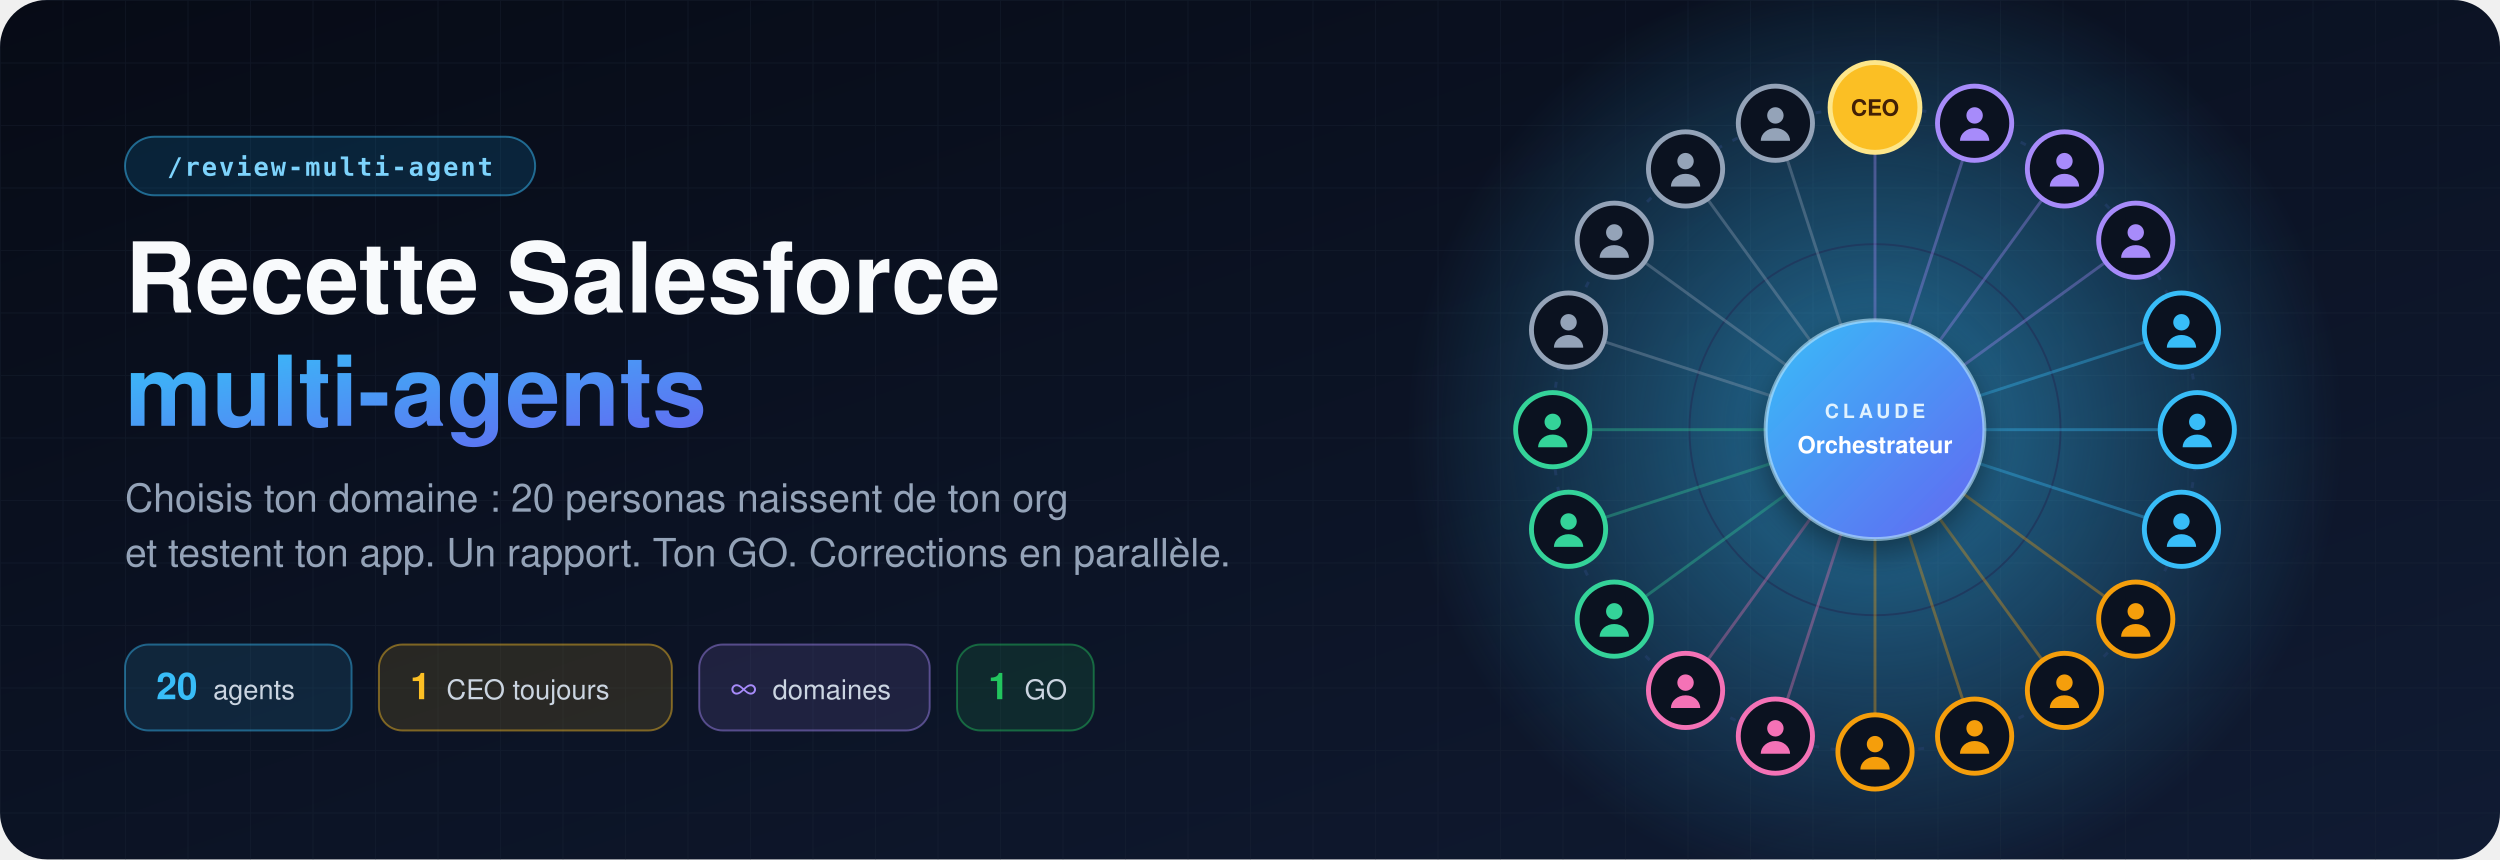
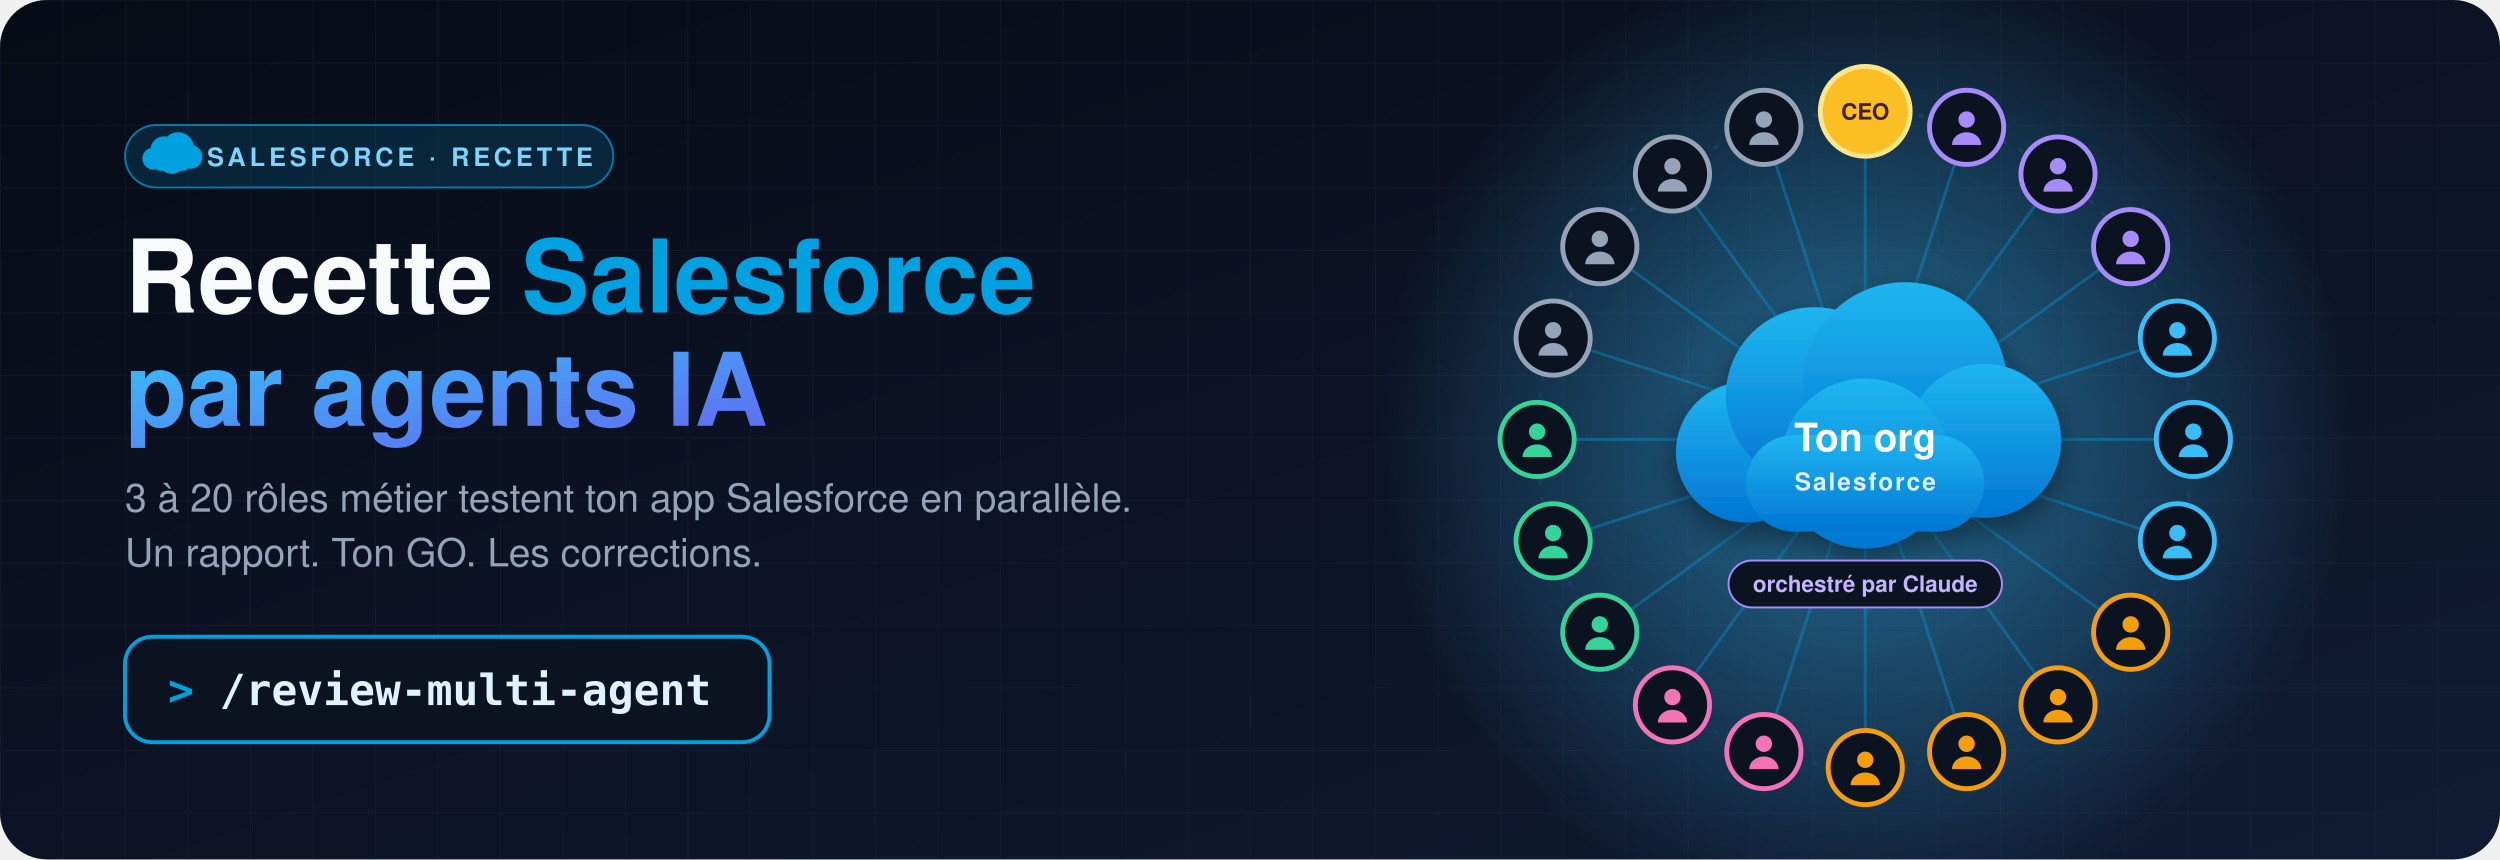
<svg xmlns="http://www.w3.org/2000/svg" width="1280" height="440" viewBox="0 0 1280 440" font-family="'Segoe UI',-apple-system,BlinkMacSystemFont,Helvetica,Arial,sans-serif">
  <defs>
    <linearGradient id="bg" x1="0" y1="0" x2="1" y2="1">
      <stop offset="0" stop-color="#070B16" />
      <stop offset="1" stop-color="#101B33" />
    </linearGradient>
    <radialGradient id="glow" cx="0.5" cy="0.5" r="0.5">
      <stop offset="0" stop-color="#38BDF8" stop-opacity="0.55" />
      <stop offset="1" stop-color="#38BDF8" stop-opacity="0" />
    </radialGradient>
    <linearGradient id="core" x1="0" y1="0" x2="1" y2="1">
      <stop offset="0" stop-color="#38BDF8" />
      <stop offset="1" stop-color="#6366F1" />
    </linearGradient>
+     <linearGradient id="sf" x1="0" y1="0" x2="0" y2="1">
+       <stop offset="0" stop-color="#1FB6F0" />
+       <stop offset="1" stop-color="#0176D3" />
+     </linearGradient>
    <linearGradient id="go" x1="0" y1="0" x2="1" y2="1">
      <stop offset="0" stop-color="#22C55E" />
      <stop offset="1" stop-color="#10B981" />
    </linearGradient>
    <pattern id="grid" width="32" height="32" patternUnits="userSpaceOnUse">
      <path d="M32 0H0V32" fill="none" stroke="#1E293B" stroke-width="1" opacity="0.6" />
    </pattern>
    <filter id="sh" x="-20%" y="-20%" width="140%" height="160%">
      <feDropShadow dx="0" dy="6" stdDeviation="8" flood-color="#000" flood-opacity="0.45" />
    </filter>
  </defs>
  <rect width="1280" height="440" rx="24" fill="url(#bg)" />
  <rect width="1280" height="440" rx="24" fill="url(#grid)" opacity="0.5" />
-   <circle cx="960" cy="220" r="240" fill="url(#glow)" />
-   <circle cx="960" cy="220" r="165" fill="none" stroke="#1E3A5F" stroke-width="1.5" stroke-dasharray="3 6" />
-   <circle cx="960" cy="220" r="95" fill="none" stroke="#1E3A5F" stroke-width="1" />
-   <line x1="960" y1="220" x2="960.0" y2="55.0" stroke="#A78BFA" stroke-opacity="0.35" stroke-width="1.5">
-     <animate attributeName="stroke-opacity" values="0.15;0.6;0.15" dur="3s" begin="0.00s" repeatCount="indefinite" />
+   <circle cx="955" cy="225" r="250" fill="url(#glow)" />
+   <circle cx="955" cy="225" r="168" fill="none" stroke="#1E3A5F" stroke-width="1.5" stroke-dasharray="3 6" />
+   <line x1="955" y1="225" x2="955.0" y2="57.0" stroke="#00A1E0" stroke-opacity="0.35" stroke-width="1.5">
+     <animate attributeName="stroke-opacity" values="0.1;0.7;0.1" dur="3s" begin="0.00s" repeatCount="indefinite" />
  </line>
-   <line x1="960" y1="220" x2="1011.0" y2="63.1" stroke="#A78BFA" stroke-opacity="0.35" stroke-width="1.5">
-     <animate attributeName="stroke-opacity" values="0.15;0.6;0.15" dur="3s" begin="0.15s" repeatCount="indefinite" />
+   <line x1="955" y1="225" x2="1006.9" y2="65.2" stroke="#00A1E0" stroke-opacity="0.35" stroke-width="1.5">
+     <animate attributeName="stroke-opacity" values="0.1;0.7;0.1" dur="3s" begin="0.15s" repeatCount="indefinite" />
  </line>
-   <line x1="960" y1="220" x2="1057.0" y2="86.5" stroke="#A78BFA" stroke-opacity="0.35" stroke-width="1.5">
-     <animate attributeName="stroke-opacity" values="0.15;0.6;0.15" dur="3s" begin="0.30s" repeatCount="indefinite" />
+   <line x1="955" y1="225" x2="1053.7" y2="89.1" stroke="#00A1E0" stroke-opacity="0.35" stroke-width="1.5">
+     <animate attributeName="stroke-opacity" values="0.1;0.7;0.1" dur="3s" begin="0.30s" repeatCount="indefinite" />
  </line>
-   <line x1="960" y1="220" x2="1093.5" y2="123.0" stroke="#A78BFA" stroke-opacity="0.35" stroke-width="1.5">
-     <animate attributeName="stroke-opacity" values="0.15;0.6;0.15" dur="3s" begin="0.45s" repeatCount="indefinite" />
+   <line x1="955" y1="225" x2="1090.9" y2="126.3" stroke="#00A1E0" stroke-opacity="0.35" stroke-width="1.5">
+     <animate attributeName="stroke-opacity" values="0.1;0.7;0.1" dur="3s" begin="0.45s" repeatCount="indefinite" />
  </line>
-   <line x1="960" y1="220" x2="1116.9" y2="169.0" stroke="#38BDF8" stroke-opacity="0.35" stroke-width="1.5">
-     <animate attributeName="stroke-opacity" values="0.15;0.6;0.15" dur="3s" begin="0.60s" repeatCount="indefinite" />
+   <line x1="955" y1="225" x2="1114.8" y2="173.1" stroke="#00A1E0" stroke-opacity="0.35" stroke-width="1.5">
+     <animate attributeName="stroke-opacity" values="0.1;0.7;0.1" dur="3s" begin="0.60s" repeatCount="indefinite" />
  </line>
-   <line x1="960" y1="220" x2="1125.0" y2="220.0" stroke="#38BDF8" stroke-opacity="0.35" stroke-width="1.5">
-     <animate attributeName="stroke-opacity" values="0.15;0.6;0.15" dur="3s" begin="0.75s" repeatCount="indefinite" />
+   <line x1="955" y1="225" x2="1123.0" y2="225.0" stroke="#00A1E0" stroke-opacity="0.35" stroke-width="1.5">
+     <animate attributeName="stroke-opacity" values="0.1;0.7;0.1" dur="3s" begin="0.75s" repeatCount="indefinite" />
  </line>
-   <line x1="960" y1="220" x2="1116.9" y2="271.0" stroke="#38BDF8" stroke-opacity="0.35" stroke-width="1.5">
-     <animate attributeName="stroke-opacity" values="0.15;0.6;0.15" dur="3s" begin="0.90s" repeatCount="indefinite" />
+   <line x1="955" y1="225" x2="1114.8" y2="276.9" stroke="#00A1E0" stroke-opacity="0.35" stroke-width="1.5">
+     <animate attributeName="stroke-opacity" values="0.1;0.7;0.1" dur="3s" begin="0.90s" repeatCount="indefinite" />
  </line>
-   <line x1="960" y1="220" x2="1093.5" y2="317.0" stroke="#F59E0B" stroke-opacity="0.35" stroke-width="1.5">
-     <animate attributeName="stroke-opacity" values="0.15;0.6;0.15" dur="3s" begin="1.05s" repeatCount="indefinite" />
+   <line x1="955" y1="225" x2="1090.9" y2="323.7" stroke="#00A1E0" stroke-opacity="0.35" stroke-width="1.5">
+     <animate attributeName="stroke-opacity" values="0.1;0.7;0.1" dur="3s" begin="1.05s" repeatCount="indefinite" />
  </line>
-   <line x1="960" y1="220" x2="1057.0" y2="353.5" stroke="#F59E0B" stroke-opacity="0.35" stroke-width="1.5">
-     <animate attributeName="stroke-opacity" values="0.15;0.6;0.15" dur="3s" begin="1.20s" repeatCount="indefinite" />
+   <line x1="955" y1="225" x2="1053.7" y2="360.9" stroke="#00A1E0" stroke-opacity="0.35" stroke-width="1.5">
+     <animate attributeName="stroke-opacity" values="0.1;0.7;0.1" dur="3s" begin="1.20s" repeatCount="indefinite" />
  </line>
-   <line x1="960" y1="220" x2="1011.0" y2="376.9" stroke="#F59E0B" stroke-opacity="0.35" stroke-width="1.5">
-     <animate attributeName="stroke-opacity" values="0.15;0.6;0.15" dur="3s" begin="1.35s" repeatCount="indefinite" />
+   <line x1="955" y1="225" x2="1006.9" y2="384.8" stroke="#00A1E0" stroke-opacity="0.35" stroke-width="1.5">
+     <animate attributeName="stroke-opacity" values="0.1;0.7;0.1" dur="3s" begin="1.35s" repeatCount="indefinite" />
  </line>
-   <line x1="960" y1="220" x2="960.0" y2="385.0" stroke="#F59E0B" stroke-opacity="0.35" stroke-width="1.5">
-     <animate attributeName="stroke-opacity" values="0.15;0.6;0.15" dur="3s" begin="1.50s" repeatCount="indefinite" />
+   <line x1="955" y1="225" x2="955.0" y2="393.0" stroke="#00A1E0" stroke-opacity="0.35" stroke-width="1.5">
+     <animate attributeName="stroke-opacity" values="0.1;0.7;0.1" dur="3s" begin="1.50s" repeatCount="indefinite" />
  </line>
-   <line x1="960" y1="220" x2="909.0" y2="376.9" stroke="#F472B6" stroke-opacity="0.35" stroke-width="1.5">
-     <animate attributeName="stroke-opacity" values="0.15;0.6;0.15" dur="3s" begin="1.65s" repeatCount="indefinite" />
+   <line x1="955" y1="225" x2="903.1" y2="384.8" stroke="#00A1E0" stroke-opacity="0.35" stroke-width="1.5">
+     <animate attributeName="stroke-opacity" values="0.1;0.7;0.1" dur="3s" begin="1.65s" repeatCount="indefinite" />
  </line>
-   <line x1="960" y1="220" x2="863.0" y2="353.5" stroke="#F472B6" stroke-opacity="0.35" stroke-width="1.5">
-     <animate attributeName="stroke-opacity" values="0.15;0.6;0.15" dur="3s" begin="1.80s" repeatCount="indefinite" />
+   <line x1="955" y1="225" x2="856.3" y2="360.9" stroke="#00A1E0" stroke-opacity="0.35" stroke-width="1.5">
+     <animate attributeName="stroke-opacity" values="0.1;0.7;0.1" dur="3s" begin="1.80s" repeatCount="indefinite" />
  </line>
-   <line x1="960" y1="220" x2="826.5" y2="317.0" stroke="#34D399" stroke-opacity="0.35" stroke-width="1.5">
-     <animate attributeName="stroke-opacity" values="0.15;0.6;0.15" dur="3s" begin="1.95s" repeatCount="indefinite" />
+   <line x1="955" y1="225" x2="819.1" y2="323.7" stroke="#00A1E0" stroke-opacity="0.35" stroke-width="1.5">
+     <animate attributeName="stroke-opacity" values="0.1;0.7;0.1" dur="3s" begin="1.95s" repeatCount="indefinite" />
  </line>
-   <line x1="960" y1="220" x2="803.1" y2="271.0" stroke="#34D399" stroke-opacity="0.35" stroke-width="1.5">
-     <animate attributeName="stroke-opacity" values="0.15;0.6;0.15" dur="3s" begin="2.10s" repeatCount="indefinite" />
+   <line x1="955" y1="225" x2="795.2" y2="276.9" stroke="#00A1E0" stroke-opacity="0.35" stroke-width="1.5">
+     <animate attributeName="stroke-opacity" values="0.1;0.7;0.1" dur="3s" begin="2.10s" repeatCount="indefinite" />
  </line>
-   <line x1="960" y1="220" x2="795.0" y2="220.0" stroke="#34D399" stroke-opacity="0.35" stroke-width="1.5">
-     <animate attributeName="stroke-opacity" values="0.15;0.6;0.15" dur="3s" begin="2.25s" repeatCount="indefinite" />
+   <line x1="955" y1="225" x2="787.0" y2="225.0" stroke="#00A1E0" stroke-opacity="0.35" stroke-width="1.5">
+     <animate attributeName="stroke-opacity" values="0.1;0.7;0.1" dur="3s" begin="2.25s" repeatCount="indefinite" />
  </line>
-   <line x1="960" y1="220" x2="803.1" y2="169.0" stroke="#94A3B8" stroke-opacity="0.35" stroke-width="1.5">
-     <animate attributeName="stroke-opacity" values="0.15;0.6;0.15" dur="3s" begin="2.40s" repeatCount="indefinite" />
+   <line x1="955" y1="225" x2="795.2" y2="173.1" stroke="#00A1E0" stroke-opacity="0.35" stroke-width="1.5">
+     <animate attributeName="stroke-opacity" values="0.1;0.7;0.1" dur="3s" begin="2.40s" repeatCount="indefinite" />
  </line>
-   <line x1="960" y1="220" x2="826.5" y2="123.0" stroke="#94A3B8" stroke-opacity="0.35" stroke-width="1.5">
-     <animate attributeName="stroke-opacity" values="0.15;0.6;0.15" dur="3s" begin="2.55s" repeatCount="indefinite" />
+   <line x1="955" y1="225" x2="819.1" y2="126.3" stroke="#00A1E0" stroke-opacity="0.35" stroke-width="1.5">
+     <animate attributeName="stroke-opacity" values="0.1;0.7;0.1" dur="3s" begin="2.55s" repeatCount="indefinite" />
  </line>
-   <line x1="960" y1="220" x2="863.0" y2="86.5" stroke="#94A3B8" stroke-opacity="0.35" stroke-width="1.5">
-     <animate attributeName="stroke-opacity" values="0.15;0.6;0.15" dur="3s" begin="2.70s" repeatCount="indefinite" />
+   <line x1="955" y1="225" x2="856.3" y2="89.1" stroke="#00A1E0" stroke-opacity="0.35" stroke-width="1.5">
+     <animate attributeName="stroke-opacity" values="0.1;0.7;0.1" dur="3s" begin="2.70s" repeatCount="indefinite" />
  </line>
-   <line x1="960" y1="220" x2="909.0" y2="63.1" stroke="#94A3B8" stroke-opacity="0.35" stroke-width="1.5">
-     <animate attributeName="stroke-opacity" values="0.15;0.6;0.15" dur="3s" begin="2.85s" repeatCount="indefinite" />
+   <line x1="955" y1="225" x2="903.1" y2="65.2" stroke="#00A1E0" stroke-opacity="0.35" stroke-width="1.5">
+     <animate attributeName="stroke-opacity" values="0.1;0.7;0.1" dur="3s" begin="2.85s" repeatCount="indefinite" />
  </line>
-   <circle cx="960.0" cy="55.0" r="23" fill="#FBBF24" stroke="#FDE68A" stroke-width="2.5" />
-   <text x="960.0" y="59.2" text-anchor="middle" font-size="11.5" font-weight="800" fill="#422006">CEO</text>
-   <circle cx="1011.0" cy="63.1" r="19" fill="#0B1220" stroke="#A78BFA" stroke-width="2.5" />
-   <circle cx="1011.0" cy="59.1" r="4.2" fill="#A78BFA" />
-   <path d="M1003.5 72.1a7.5 6.5 0 0 1 15 0z" fill="#A78BFA" />
-   <circle cx="1057.0" cy="86.5" r="19" fill="#0B1220" stroke="#A78BFA" stroke-width="2.5" />
-   <circle cx="1057.0" cy="82.5" r="4.2" fill="#A78BFA" />
-   <path d="M1049.5 95.5a7.5 6.5 0 0 1 15 0z" fill="#A78BFA" />
-   <circle cx="1093.5" cy="123.0" r="19" fill="#0B1220" stroke="#A78BFA" stroke-width="2.5" />
-   <circle cx="1093.5" cy="119.0" r="4.2" fill="#A78BFA" />
-   <path d="M1086.0 132.0a7.5 6.5 0 0 1 15 0z" fill="#A78BFA" />
-   <circle cx="1116.9" cy="169.0" r="19" fill="#0B1220" stroke="#38BDF8" stroke-width="2.5" />
-   <circle cx="1116.9" cy="165.0" r="4.2" fill="#38BDF8" />
-   <path d="M1109.4 178.0a7.5 6.5 0 0 1 15 0z" fill="#38BDF8" />
-   <circle cx="1125.0" cy="220.0" r="19" fill="#0B1220" stroke="#38BDF8" stroke-width="2.5" />
-   <circle cx="1125.0" cy="216.0" r="4.2" fill="#38BDF8" />
-   <path d="M1117.5 229.0a7.5 6.5 0 0 1 15 0z" fill="#38BDF8" />
-   <circle cx="1116.9" cy="271.0" r="19" fill="#0B1220" stroke="#38BDF8" stroke-width="2.5" />
-   <circle cx="1116.9" cy="267.0" r="4.2" fill="#38BDF8" />
-   <path d="M1109.4 280.0a7.5 6.5 0 0 1 15 0z" fill="#38BDF8" />
-   <circle cx="1093.5" cy="317.0" r="19" fill="#0B1220" stroke="#F59E0B" stroke-width="2.5" />
-   <circle cx="1093.5" cy="313.0" r="4.2" fill="#F59E0B" />
-   <path d="M1086.0 326.0a7.5 6.5 0 0 1 15 0z" fill="#F59E0B" />
-   <circle cx="1057.0" cy="353.5" r="19" fill="#0B1220" stroke="#F59E0B" stroke-width="2.5" />
-   <circle cx="1057.0" cy="349.5" r="4.2" fill="#F59E0B" />
-   <path d="M1049.5 362.5a7.5 6.5 0 0 1 15 0z" fill="#F59E0B" />
-   <circle cx="1011.0" cy="376.9" r="19" fill="#0B1220" stroke="#F59E0B" stroke-width="2.5" />
-   <circle cx="1011.0" cy="372.9" r="4.2" fill="#F59E0B" />
-   <path d="M1003.5 385.9a7.5 6.5 0 0 1 15 0z" fill="#F59E0B" />
-   <circle cx="960.0" cy="385.0" r="19" fill="#0B1220" stroke="#F59E0B" stroke-width="2.5" />
-   <circle cx="960.0" cy="381.0" r="4.2" fill="#F59E0B" />
-   <path d="M952.5 394.0a7.5 6.5 0 0 1 15 0z" fill="#F59E0B" />
-   <circle cx="909.0" cy="376.9" r="19" fill="#0B1220" stroke="#F472B6" stroke-width="2.5" />
-   <circle cx="909.0" cy="372.9" r="4.2" fill="#F472B6" />
-   <path d="M901.5 385.9a7.5 6.5 0 0 1 15 0z" fill="#F472B6" />
-   <circle cx="863.0" cy="353.5" r="19" fill="#0B1220" stroke="#F472B6" stroke-width="2.5" />
-   <circle cx="863.0" cy="349.5" r="4.2" fill="#F472B6" />
-   <path d="M855.5 362.5a7.5 6.5 0 0 1 15 0z" fill="#F472B6" />
-   <circle cx="826.5" cy="317.0" r="19" fill="#0B1220" stroke="#34D399" stroke-width="2.5" />
-   <circle cx="826.5" cy="313.0" r="4.2" fill="#34D399" />
-   <path d="M819.0 326.0a7.5 6.5 0 0 1 15 0z" fill="#34D399" />
-   <circle cx="803.1" cy="271.0" r="19" fill="#0B1220" stroke="#34D399" stroke-width="2.5" />
-   <circle cx="803.1" cy="267.0" r="4.2" fill="#34D399" />
-   <path d="M795.6 280.0a7.5 6.5 0 0 1 15 0z" fill="#34D399" />
-   <circle cx="795.0" cy="220.0" r="19" fill="#0B1220" stroke="#34D399" stroke-width="2.5" />
-   <circle cx="795.0" cy="216.0" r="4.2" fill="#34D399" />
-   <path d="M787.5 229.0a7.5 6.5 0 0 1 15 0z" fill="#34D399" />
-   <circle cx="803.1" cy="169.0" r="19" fill="#0B1220" stroke="#94A3B8" stroke-width="2.5" />
-   <circle cx="803.1" cy="165.0" r="4.2" fill="#94A3B8" />
-   <path d="M795.6 178.0a7.5 6.5 0 0 1 15 0z" fill="#94A3B8" />
-   <circle cx="826.5" cy="123.0" r="19" fill="#0B1220" stroke="#94A3B8" stroke-width="2.5" />
-   <circle cx="826.5" cy="119.0" r="4.2" fill="#94A3B8" />
-   <path d="M819.0 132.0a7.5 6.5 0 0 1 15 0z" fill="#94A3B8" />
-   <circle cx="863.0" cy="86.5" r="19" fill="#0B1220" stroke="#94A3B8" stroke-width="2.5" />
-   <circle cx="863.0" cy="82.5" r="4.2" fill="#94A3B8" />
-   <path d="M855.5 95.5a7.5 6.5 0 0 1 15 0z" fill="#94A3B8" />
-   <circle cx="909.0" cy="63.1" r="19" fill="#0B1220" stroke="#94A3B8" stroke-width="2.5" />
-   <circle cx="909.0" cy="59.1" r="4.2" fill="#94A3B8" />
-   <path d="M901.5 72.1a7.5 6.5 0 0 1 15 0z" fill="#94A3B8" />
-   <circle cx="960" cy="220" r="56" fill="url(#core)" filter="url(#sh)" />
-   <circle cx="960" cy="220" r="56" fill="none" stroke="#BAE6FD" stroke-opacity="0.6" stroke-width="2">
-     <animate attributeName="r" values="56;70;56" dur="3s" repeatCount="indefinite" />
-     <animate attributeName="stroke-opacity" values="0.6;0;0.6" dur="3s" repeatCount="indefinite" />
-   </circle>
-   <text x="960" y="214" text-anchor="middle" font-size="10" font-weight="700" fill="#E0F2FE" letter-spacing="2">CLAUDE</text>
-   <text x="960" y="232" text-anchor="middle" font-size="12" font-weight="800" fill="#fff">Orchestrateur</text>
-   <rect x="64" y="70" width="210" height="30" rx="15" fill="#0EA5E9" fill-opacity="0.15" stroke="#38BDF8" stroke-opacity="0.5" />
-   <text x="169" y="90" text-anchor="middle" font-size="13" font-weight="700" fill="#7DD3FC" letter-spacing="1" font-family="ui-monospace,Menlo,Consolas,monospace">/review-multi-agent</text>
-   <text x="64" y="160" font-size="50" font-weight="800" fill="#F8FAFC">Recette Salesforce</text>
-   <text x="64" y="218" font-size="50" font-weight="800" fill="url(#core)">multi-agents</text>
-   <text x="64" y="262" font-size="20" fill="#94A3B8">Choisis ton domaine : 20 personas naissent de ton org</text>
-   <text x="64" y="290" font-size="20" fill="#94A3B8">et testent ton app. Un rapport. Ton GO. Corrections en parallèle.</text>
-   <rect x="64" y="330" width="116" height="44" rx="12" fill="#38BDF8" fill-opacity="0.12" stroke="#38BDF8" stroke-opacity="0.45" />
-   <text x="80" y="358" font-size="19" font-weight="800" fill="#38BDF8">20<tspan font-size="14" font-weight="500" fill="#CBD5E1" dx="8">agents</tspan>
+   <circle cx="955.0" cy="57.0" r="23" fill="#FBBF24" stroke="#FDE68A" stroke-width="2.5" />
+   <text x="955.0" y="61.2" text-anchor="middle" font-size="11.5" font-weight="800" fill="#422006">CEO</text>
+   <circle cx="1006.9" cy="65.2" r="19" fill="#0B1220" stroke="#A78BFA" stroke-width="2.5" />
+   <circle cx="1006.9" cy="61.2" r="4.2" fill="#A78BFA" />
+   <path d="M999.4 74.2a7.5 6.5 0 0 1 15 0z" fill="#A78BFA" />
+   <circle cx="1053.7" cy="89.1" r="19" fill="#0B1220" stroke="#A78BFA" stroke-width="2.5" />
+   <circle cx="1053.7" cy="85.1" r="4.2" fill="#A78BFA" />
+   <path d="M1046.2 98.1a7.5 6.5 0 0 1 15 0z" fill="#A78BFA" />
+   <circle cx="1090.9" cy="126.3" r="19" fill="#0B1220" stroke="#A78BFA" stroke-width="2.5" />
+   <circle cx="1090.9" cy="122.3" r="4.2" fill="#A78BFA" />
+   <path d="M1083.4 135.3a7.5 6.5 0 0 1 15 0z" fill="#A78BFA" />
+   <circle cx="1114.8" cy="173.1" r="19" fill="#0B1220" stroke="#38BDF8" stroke-width="2.5" />
+   <circle cx="1114.8" cy="169.1" r="4.2" fill="#38BDF8" />
+   <path d="M1107.3 182.1a7.5 6.5 0 0 1 15 0z" fill="#38BDF8" />
+   <circle cx="1123.0" cy="225.0" r="19" fill="#0B1220" stroke="#38BDF8" stroke-width="2.5" />
+   <circle cx="1123.0" cy="221.0" r="4.2" fill="#38BDF8" />
+   <path d="M1115.5 234.0a7.5 6.5 0 0 1 15 0z" fill="#38BDF8" />
+   <circle cx="1114.8" cy="276.9" r="19" fill="#0B1220" stroke="#38BDF8" stroke-width="2.5" />
+   <circle cx="1114.8" cy="272.9" r="4.2" fill="#38BDF8" />
+   <path d="M1107.3 285.9a7.5 6.5 0 0 1 15 0z" fill="#38BDF8" />
+   <circle cx="1090.9" cy="323.7" r="19" fill="#0B1220" stroke="#F59E0B" stroke-width="2.5" />
+   <circle cx="1090.9" cy="319.7" r="4.2" fill="#F59E0B" />
+   <path d="M1083.4 332.7a7.5 6.5 0 0 1 15 0z" fill="#F59E0B" />
+   <circle cx="1053.7" cy="360.9" r="19" fill="#0B1220" stroke="#F59E0B" stroke-width="2.5" />
+   <circle cx="1053.7" cy="356.9" r="4.2" fill="#F59E0B" />
+   <path d="M1046.2 369.9a7.5 6.5 0 0 1 15 0z" fill="#F59E0B" />
+   <circle cx="1006.9" cy="384.8" r="19" fill="#0B1220" stroke="#F59E0B" stroke-width="2.5" />
+   <circle cx="1006.9" cy="380.8" r="4.2" fill="#F59E0B" />
+   <path d="M999.4 393.8a7.5 6.5 0 0 1 15 0z" fill="#F59E0B" />
+   <circle cx="955.0" cy="393.0" r="19" fill="#0B1220" stroke="#F59E0B" stroke-width="2.5" />
+   <circle cx="955.0" cy="389.0" r="4.2" fill="#F59E0B" />
+   <path d="M947.5 402.0a7.5 6.5 0 0 1 15 0z" fill="#F59E0B" />
+   <circle cx="903.1" cy="384.8" r="19" fill="#0B1220" stroke="#F472B6" stroke-width="2.5" />
+   <circle cx="903.1" cy="380.8" r="4.2" fill="#F472B6" />
+   <path d="M895.6 393.8a7.5 6.5 0 0 1 15 0z" fill="#F472B6" />
+   <circle cx="856.3" cy="360.9" r="19" fill="#0B1220" stroke="#F472B6" stroke-width="2.5" />
+   <circle cx="856.3" cy="356.9" r="4.2" fill="#F472B6" />
+   <path d="M848.8 369.9a7.5 6.5 0 0 1 15 0z" fill="#F472B6" />
+   <circle cx="819.1" cy="323.7" r="19" fill="#0B1220" stroke="#34D399" stroke-width="2.5" />
+   <circle cx="819.1" cy="319.7" r="4.2" fill="#34D399" />
+   <path d="M811.6 332.7a7.5 6.5 0 0 1 15 0z" fill="#34D399" />
+   <circle cx="795.2" cy="276.9" r="19" fill="#0B1220" stroke="#34D399" stroke-width="2.5" />
+   <circle cx="795.2" cy="272.9" r="4.2" fill="#34D399" />
+   <path d="M787.7 285.9a7.5 6.5 0 0 1 15 0z" fill="#34D399" />
+   <circle cx="787.0" cy="225.0" r="19" fill="#0B1220" stroke="#34D399" stroke-width="2.5" />
+   <circle cx="787.0" cy="221.0" r="4.2" fill="#34D399" />
+   <path d="M779.5 234.0a7.5 6.5 0 0 1 15 0z" fill="#34D399" />
+   <circle cx="795.2" cy="173.1" r="19" fill="#0B1220" stroke="#94A3B8" stroke-width="2.5" />
+   <circle cx="795.2" cy="169.1" r="4.2" fill="#94A3B8" />
+   <path d="M787.7 182.1a7.5 6.5 0 0 1 15 0z" fill="#94A3B8" />
+   <circle cx="819.1" cy="126.3" r="19" fill="#0B1220" stroke="#94A3B8" stroke-width="2.5" />
+   <circle cx="819.1" cy="122.3" r="4.2" fill="#94A3B8" />
+   <path d="M811.6 135.3a7.5 6.5 0 0 1 15 0z" fill="#94A3B8" />
+   <circle cx="856.3" cy="89.1" r="19" fill="#0B1220" stroke="#94A3B8" stroke-width="2.5" />
+   <circle cx="856.3" cy="85.1" r="4.2" fill="#94A3B8" />
+   <path d="M848.8 98.1a7.5 6.5 0 0 1 15 0z" fill="#94A3B8" />
+   <circle cx="903.1" cy="65.2" r="19" fill="#0B1220" stroke="#94A3B8" stroke-width="2.5" />
+   <circle cx="903.1" cy="61.2" r="4.2" fill="#94A3B8" />
+   <path d="M895.6 74.2a7.5 6.5 0 0 1 15 0z" fill="#94A3B8" />
+   <g filter="url(#sh)">
+     <circle cx="894.1" cy="231.5" r="36.0" fill="url(#sf)" />
+     <circle cx="928.9" cy="202.5" r="45.2" fill="url(#sf)" />
+     <circle cx="975.3" cy="196.7" r="52.2" fill="url(#sf)" />
+     <circle cx="1015.9" cy="225.7" r="39.4" fill="url(#sf)" />
+     <circle cx="955.0" cy="237.3" r="43.5" fill="url(#sf)" />
+     <rect x="894.1" y="222.8" width="121.8" height="49.3" rx="24.4" fill="url(#sf)" />
+   </g>
+   <text x="955" y="231" text-anchor="middle" font-size="20" font-weight="800" fill="#fff">Ton org</text>
+   <text x="955" y="251" text-anchor="middle" font-size="12.5" font-weight="700" fill="#E0F2FE" letter-spacing="1">Salesforce</text>
+   <rect x="885" y="287" width="140" height="24" rx="12" fill="#0B1220" stroke="#A78BFA" />
+   <text x="955" y="303" text-anchor="middle" font-size="11.5" font-weight="700" fill="#C4B5FD">orchestré par Claude</text>
+   <rect x="64" y="64" width="250" height="32" rx="16" fill="#00A1E0" fill-opacity="0.16" stroke="#00A1E0" stroke-opacity="0.7" />
+   <g>
+     <circle cx="78.5" cy="81.2" r="5.6" fill="#00A1E0" />
+     <circle cx="84.0" cy="76.8" r="7.0" fill="#00A1E0" />
+     <circle cx="91.2" cy="75.8" r="8.1" fill="#00A1E0" />
+     <circle cx="97.5" cy="80.3" r="6.1" fill="#00A1E0" />
+     <circle cx="88.0" cy="82.2" r="6.8" fill="#00A1E0" />
+     <rect x="78.5" y="79.9" width="18.9" height="7.6" rx="3.8" fill="#00A1E0" />
+   </g>
+   <text x="106" y="85" font-size="13" font-weight="800" fill="#7DD3FC" letter-spacing="2">SALESFORCE · RECETTE</text>
+   <text x="64" y="160" font-size="52" font-weight="800" fill="#F8FAFC">Recette <tspan fill="#00A1E0">Salesforce</tspan>
  </text>
-   <rect x="194" y="330" width="150" height="44" rx="12" fill="#FBBF24" fill-opacity="0.12" stroke="#FBBF24" stroke-opacity="0.45" />
-   <text x="210" y="358" font-size="19" font-weight="800" fill="#FBBF24">1<tspan font-size="14" font-weight="500" fill="#CBD5E1" dx="8">CEO toujours</tspan>
-   </text>
-   <rect x="358" y="330" width="118" height="44" rx="12" fill="#A78BFA" fill-opacity="0.12" stroke="#A78BFA" stroke-opacity="0.45" />
-   <text x="374" y="358" font-size="19" font-weight="800" fill="#A78BFA">∞<tspan font-size="14" font-weight="500" fill="#CBD5E1" dx="8">domaines</tspan>
-   </text>
-   <rect x="490" y="330" width="70" height="44" rx="12" fill="#22C55E" fill-opacity="0.12" stroke="#22C55E" stroke-opacity="0.45" />
-   <text x="506" y="358" font-size="19" font-weight="800" fill="#22C55E">1<tspan font-size="14" font-weight="500" fill="#CBD5E1" dx="8">GO</tspan>
-   </text>
+   <text x="64" y="218" font-size="52" font-weight="800" fill="url(#core)">par agents IA</text>
+   <text x="64" y="262" font-size="20" fill="#94A3B8">3 à 20 rôles métier testent ton app Salesforce en parallèle.</text>
+   <text x="64" y="290" font-size="20" fill="#94A3B8">Un rapport. Ton GO. Les corrections.</text>
+   <rect x="64" y="326" width="330" height="54" rx="14" fill="#0B1220" stroke="#00A1E0" stroke-width="2" />
+   <text x="86" y="361" font-size="22" font-weight="700" fill="#E0F2FE" font-family="ui-monospace,Menlo,Consolas,monospace">
+     <tspan fill="#00A1E0">&gt;</tspan> /review-multi-agent</text>
</svg>
